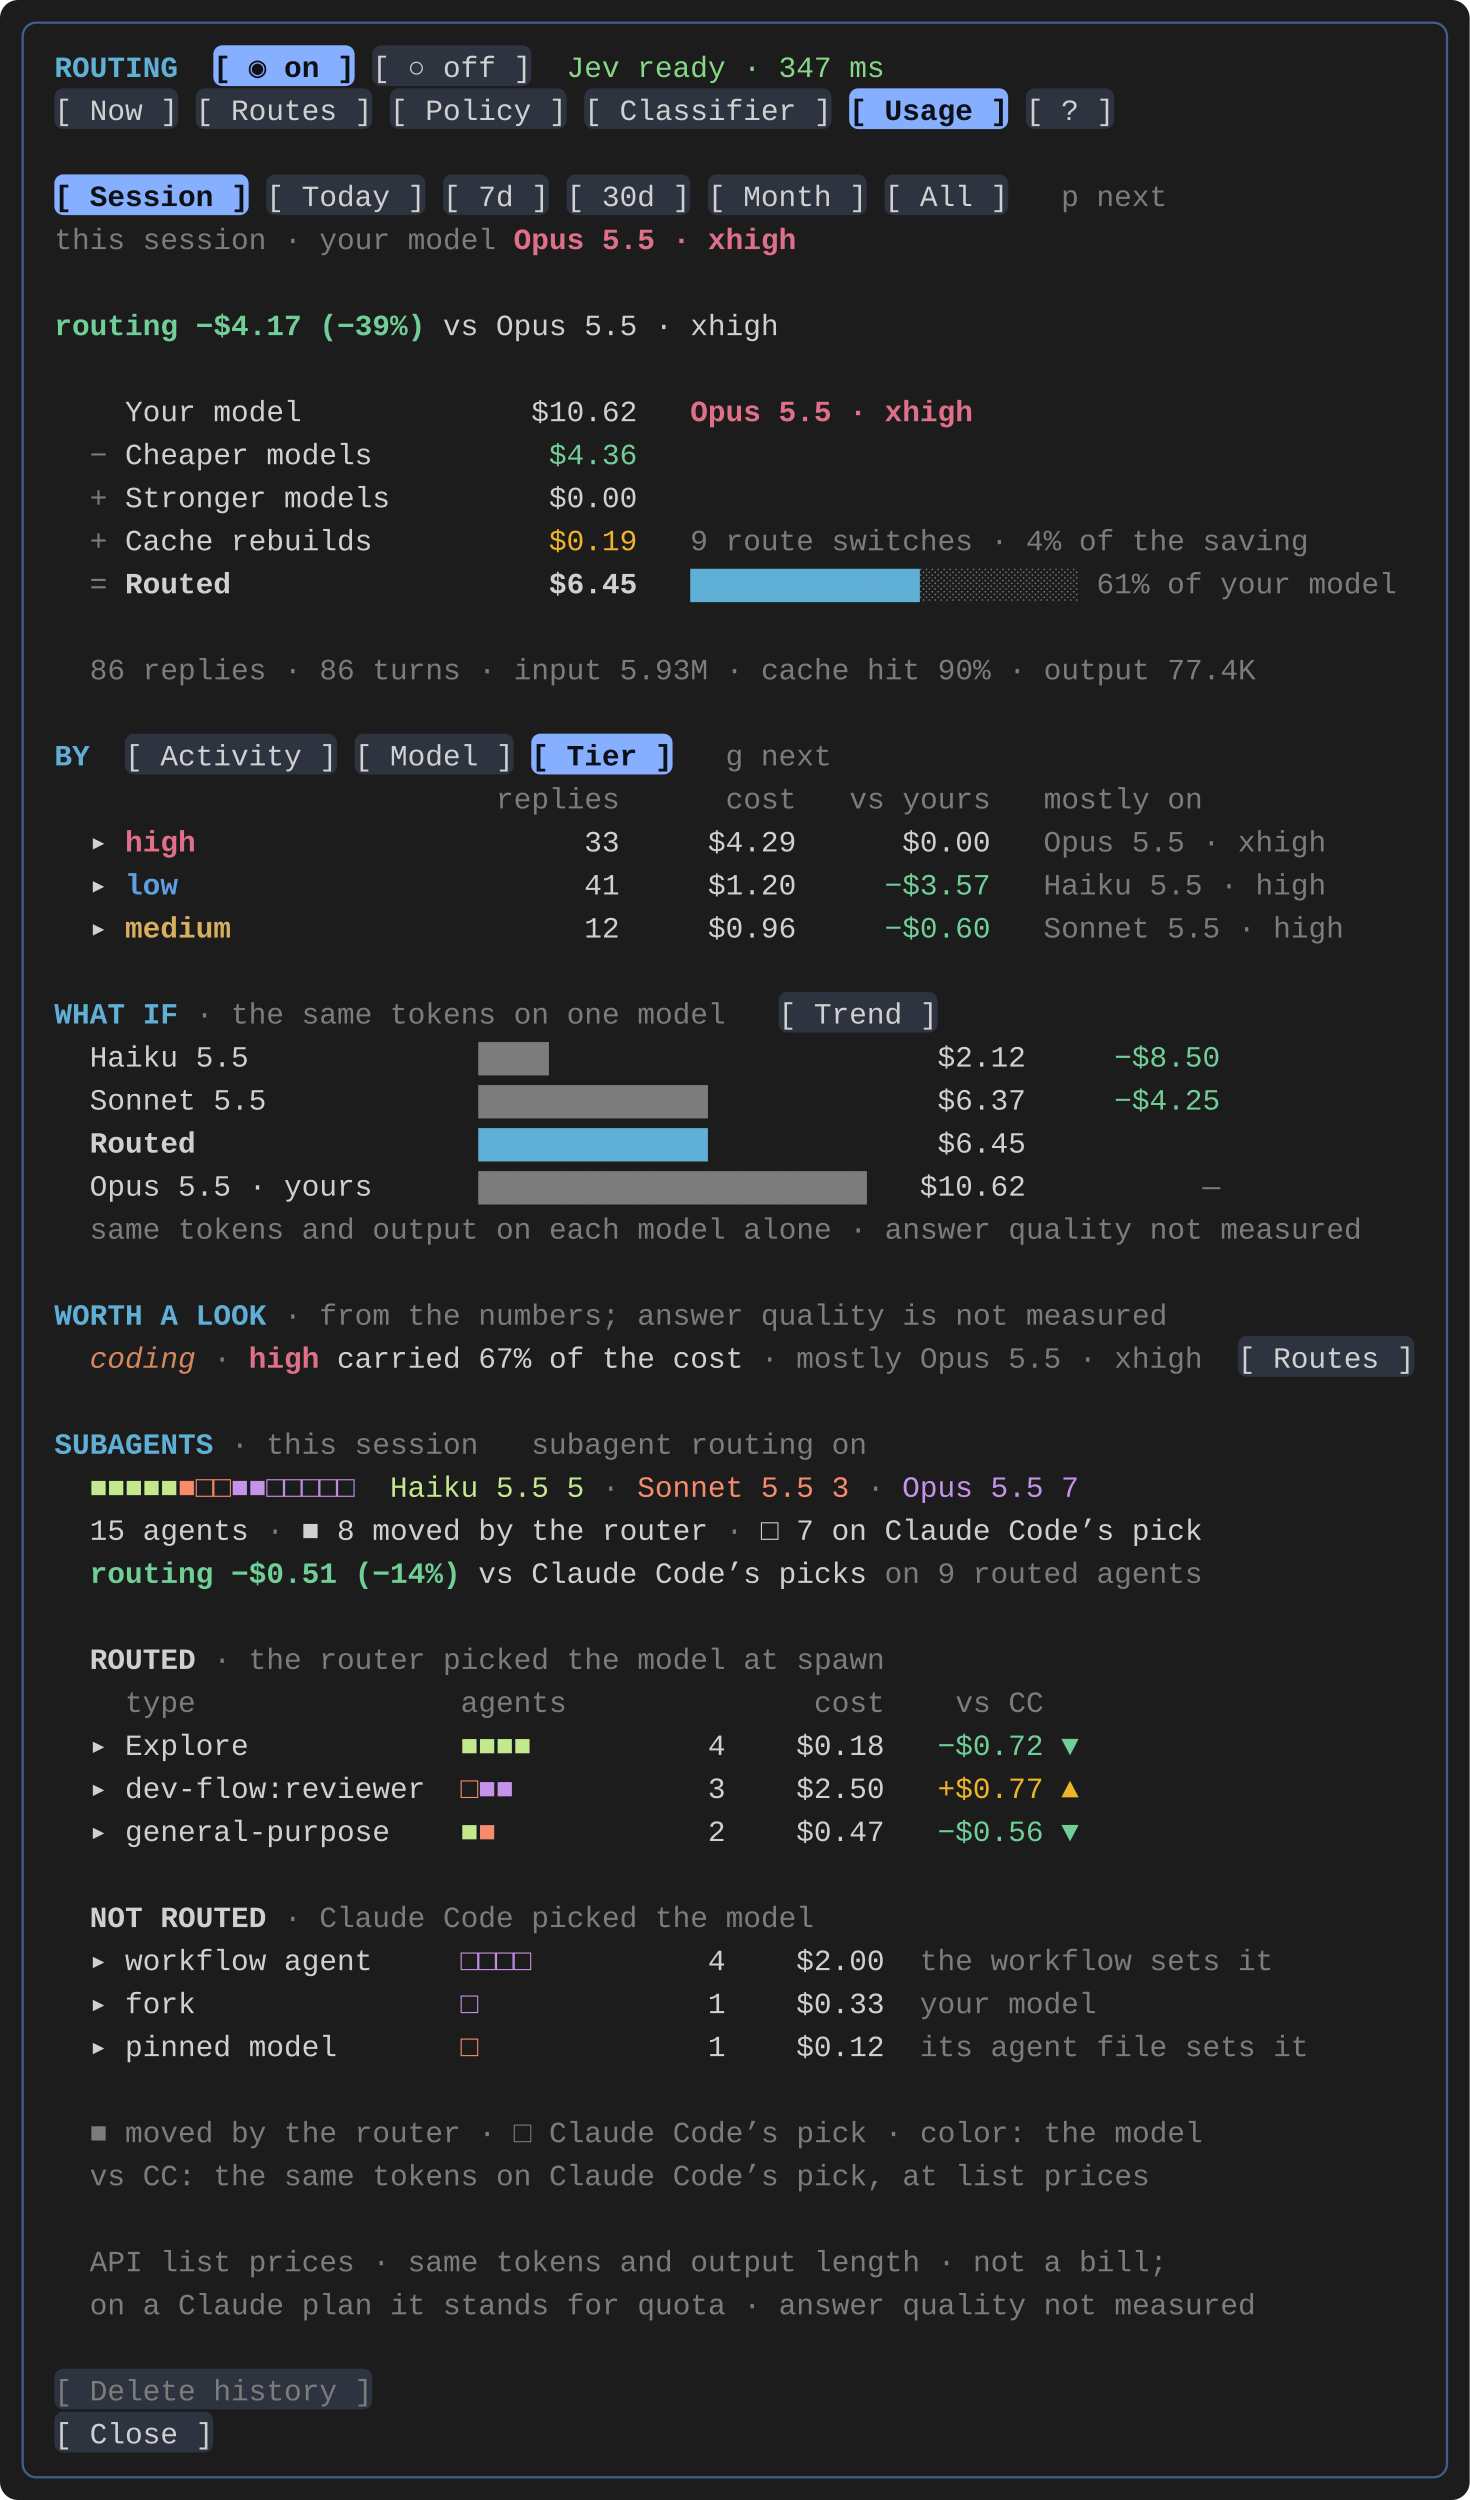
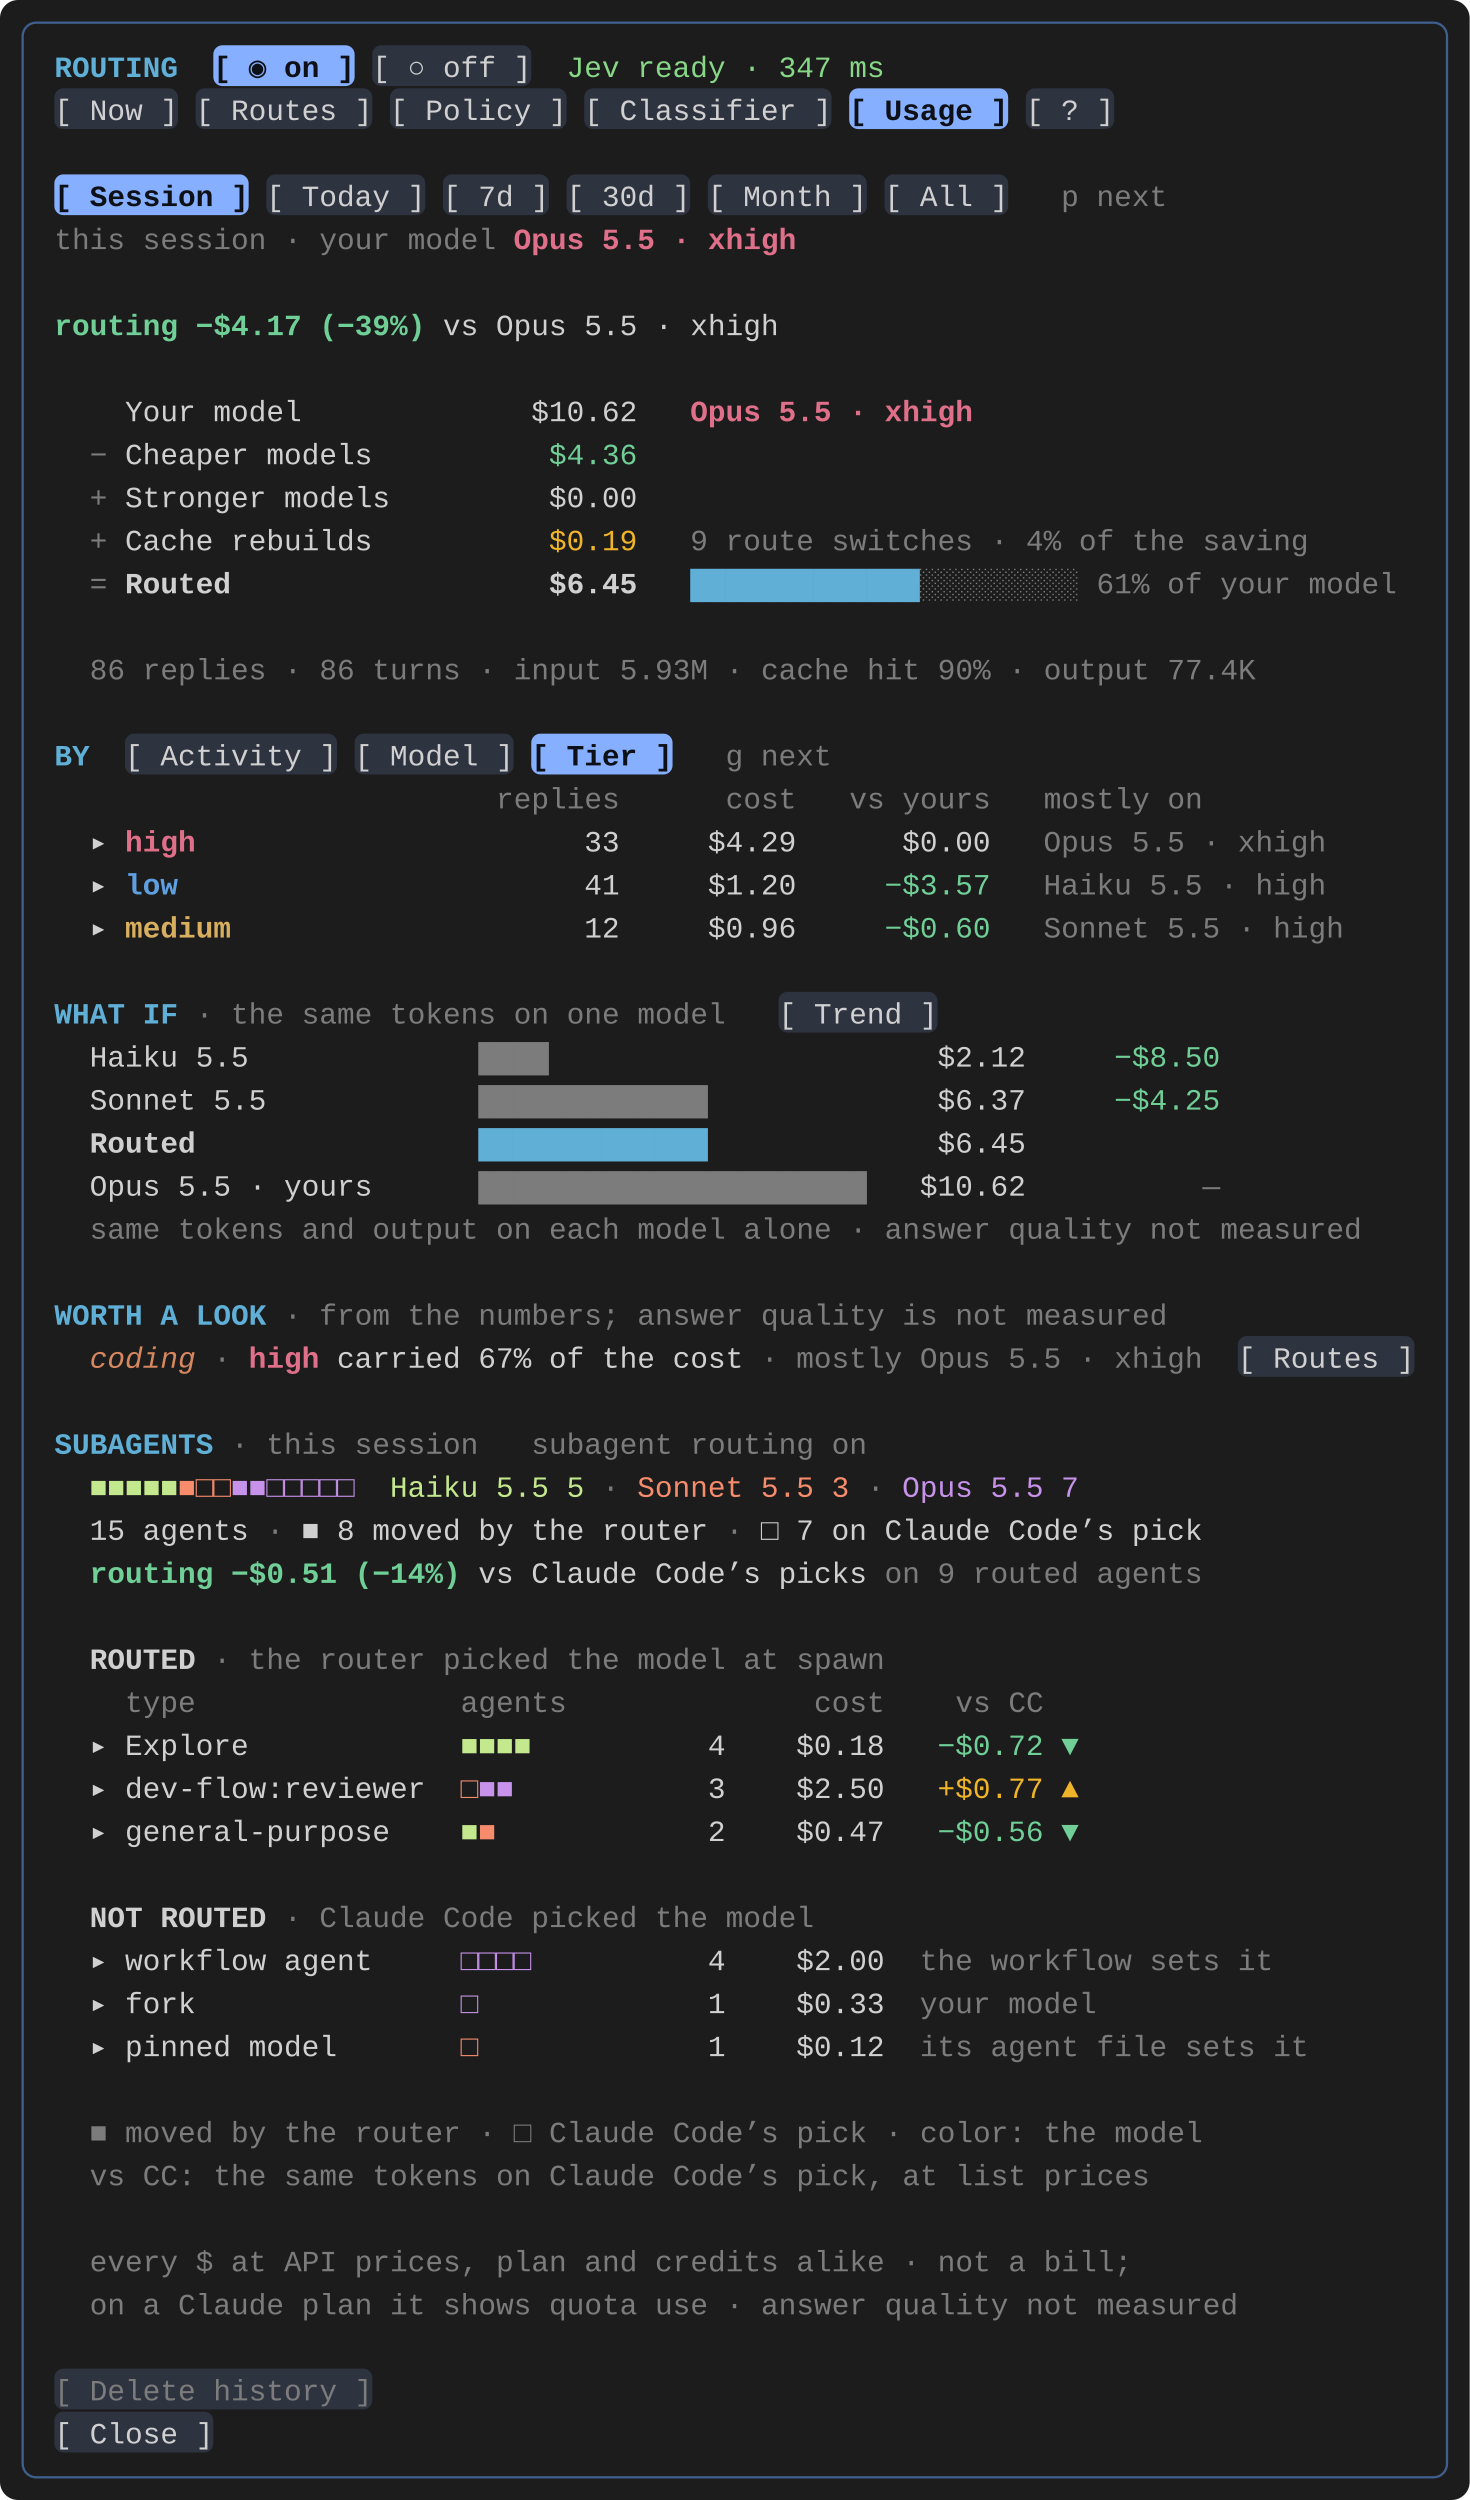
<svg xmlns="http://www.w3.org/2000/svg" viewBox="0 0 649 1104" role="img" aria-labelledby="title desc">
  <style>
    text { font-family: ui-monospace, SFMono-Regular, Menlo, Consolas, 'Liberation Mono', monospace; font-size: 13px; }
    .cap { font-family: system-ui, -apple-system, 'Segoe UI', sans-serif; font-size: 12px; fill: #9a988f; }
  </style>
  <rect width="649" height="1104" rx="8" fill="#1c1c1c" />
  <rect x="10" y="10" width="629" height="1084" rx="6" fill="none" stroke="#3f5f8f" />
  <text x="24.0" y="34" fill="#5fafd7" font-weight="700" xml:space="preserve">ROUTING</text>
  <rect x="94.2" y="20" width="62.4" height="18" rx="4" fill="#87afff" />
  <text x="94.2" y="34" fill="#0d1016" font-weight="700" xml:space="preserve">[ ◉ on ]</text>
  <rect x="164.4" y="20" width="70.2" height="18" rx="4" fill="#2e3340" />
  <text x="164.4" y="34" fill="#d0d0d0" xml:space="preserve">[ ○ off ]</text>
  <text x="250.2" y="34" fill="#87d787" xml:space="preserve">Jev ready · 347 ms</text>
  <rect x="24.0" y="39" width="54.6" height="18" rx="4" fill="#2e3340" />
  <text x="24.0" y="53" fill="#d0d0d0" xml:space="preserve">[ Now ]</text>
  <rect x="86.4" y="39" width="78.0" height="18" rx="4" fill="#2e3340" />
  <text x="86.4" y="53" fill="#d0d0d0" xml:space="preserve">[ Routes ]</text>
  <rect x="172.2" y="39" width="78.0" height="18" rx="4" fill="#2e3340" />
  <text x="172.2" y="53" fill="#d0d0d0" xml:space="preserve">[ Policy ]</text>
  <rect x="258.0" y="39" width="109.2" height="18" rx="4" fill="#2e3340" />
  <text x="258.0" y="53" fill="#d0d0d0" xml:space="preserve">[ Classifier ]</text>
  <rect x="375.0" y="39" width="70.2" height="18" rx="4" fill="#87afff" />
  <text x="375.0" y="53" fill="#0d1016" font-weight="700" xml:space="preserve">[ Usage ]</text>
  <rect x="453.0" y="39" width="39.0" height="18" rx="4" fill="#2e3340" />
  <text x="453.0" y="53" fill="#d0d0d0" xml:space="preserve">[ ? ]</text>
  <rect x="24.0" y="77" width="85.8" height="18" rx="4" fill="#87afff" />
  <text x="24.0" y="91" fill="#0d1016" font-weight="700" xml:space="preserve">[ Session ]</text>
  <rect x="117.6" y="77" width="70.2" height="18" rx="4" fill="#2e3340" />
  <text x="117.6" y="91" fill="#d0d0d0" xml:space="preserve">[ Today ]</text>
  <rect x="195.6" y="77" width="46.8" height="18" rx="4" fill="#2e3340" />
  <text x="195.6" y="91" fill="#d0d0d0" xml:space="preserve">[ 7d ]</text>
  <rect x="250.2" y="77" width="54.6" height="18" rx="4" fill="#2e3340" />
  <text x="250.2" y="91" fill="#d0d0d0" xml:space="preserve">[ 30d ]</text>
  <rect x="312.6" y="77" width="70.2" height="18" rx="4" fill="#2e3340" />
  <text x="312.6" y="91" fill="#d0d0d0" xml:space="preserve">[ Month ]</text>
  <rect x="390.6" y="77" width="54.6" height="18" rx="4" fill="#2e3340" />
  <text x="390.6" y="91" fill="#d0d0d0" xml:space="preserve">[ All ]</text>
  <text x="453.0" y="91" fill="#7c7c7c" xml:space="preserve">  p next</text>
  <text x="24.0" y="110" fill="#7c7c7c" xml:space="preserve">this session · your model </text>
  <text x="226.8" y="110" fill="#e0708a" font-weight="700" xml:space="preserve">Opus 5.5 · xhigh</text>
  <text x="24.0" y="148" fill="#6fcf97" font-weight="700" xml:space="preserve">routing −$4.17 (−39%)</text>
  <text x="187.8" y="148" fill="#d0d0d0" xml:space="preserve"> vs Opus 5.5 · xhigh</text>
  <text x="55.2" y="186" fill="#d0d0d0" xml:space="preserve">Your model</text>
  <text x="211.2" y="186" fill="#d0d0d0" xml:space="preserve">   $10.62</text>
  <text x="304.8" y="186" fill="#e0708a" font-weight="700" xml:space="preserve">Opus 5.5 · xhigh</text>
  <text x="24.0" y="205" fill="#7c7c7c" xml:space="preserve">  − </text>
  <text x="55.2" y="205" fill="#d0d0d0" xml:space="preserve">Cheaper models</text>
  <text x="211.2" y="205" fill="#6fcf97" xml:space="preserve">    $4.36</text>
  <text x="24.0" y="224" fill="#7c7c7c" xml:space="preserve">  + </text>
  <text x="55.2" y="224" fill="#d0d0d0" xml:space="preserve">Stronger models</text>
  <text x="211.2" y="224" fill="#d0d0d0" xml:space="preserve">    $0.00</text>
  <text x="24.0" y="243" fill="#7c7c7c" xml:space="preserve">  + </text>
  <text x="55.2" y="243" fill="#d0d0d0" xml:space="preserve">Cache rebuilds</text>
  <text x="211.2" y="243" fill="#f0b429" xml:space="preserve">    $0.19</text>
  <text x="304.8" y="243" fill="#7c7c7c" xml:space="preserve">9 route switches · 4% of the saving</text>
  <text x="24.0" y="262" fill="#7c7c7c" xml:space="preserve">  = </text>
  <text x="55.2" y="262" fill="#d0d0d0" font-weight="700" xml:space="preserve">Routed</text>
  <text x="211.2" y="262" fill="#d0d0d0" font-weight="700" xml:space="preserve">    $6.45</text>
  <text x="304.8" y="262" fill="#5fafd7" xml:space="preserve">█████████████</text>
  <text x="406.2" y="262" fill="#7c7c7c" xml:space="preserve">░░░░░░░░░</text>
  <text x="476.4" y="262" fill="#7c7c7c" xml:space="preserve"> 61% of your model</text>
  <text x="24.0" y="300" fill="#7c7c7c" xml:space="preserve">  86 replies · 86 turns · input 5.93M · cache hit 90% · output 77.4K</text>
  <text x="24.0" y="338" fill="#5fafd7" font-weight="700" xml:space="preserve">BY  </text>
  <rect x="55.2" y="324" width="93.6" height="18" rx="4" fill="#2e3340" />
  <text x="55.2" y="338" fill="#d0d0d0" xml:space="preserve">[ Activity ]</text>
  <rect x="156.6" y="324" width="70.2" height="18" rx="4" fill="#2e3340" />
  <text x="156.6" y="338" fill="#d0d0d0" xml:space="preserve">[ Model ]</text>
  <rect x="234.6" y="324" width="62.4" height="18" rx="4" fill="#87afff" />
  <text x="234.6" y="338" fill="#0d1016" font-weight="700" xml:space="preserve">[ Tier ]</text>
  <text x="304.8" y="338" fill="#7c7c7c" xml:space="preserve">  g next</text>
  <text x="24.0" y="357" fill="#7c7c7c" xml:space="preserve">                         replies      cost   vs yours   mostly on</text>
  <text x="39.6" y="376" fill="#d0d0d0" xml:space="preserve">▸</text>
  <text x="55.2" y="376" fill="#e0708a" font-weight="700" xml:space="preserve">high</text>
  <text x="211.2" y="376" fill="#d0d0d0" xml:space="preserve">      33     $4.29</text>
  <text x="351.6" y="376" fill="#d0d0d0" xml:space="preserve">      $0.00</text>
  <text x="437.4" y="376" fill="#7c7c7c" xml:space="preserve">   Opus 5.5 · xhigh</text>
  <text x="39.6" y="395" fill="#d0d0d0" xml:space="preserve">▸</text>
  <text x="55.2" y="395" fill="#5f9fe0" font-weight="700" xml:space="preserve">low</text>
  <text x="211.2" y="395" fill="#d0d0d0" xml:space="preserve">      41     $1.20</text>
  <text x="351.6" y="395" fill="#6fcf97" xml:space="preserve">     −$3.57</text>
  <text x="437.4" y="395" fill="#7c7c7c" xml:space="preserve">   Haiku 5.5 · high</text>
  <text x="39.6" y="414" fill="#d0d0d0" xml:space="preserve">▸</text>
  <text x="55.2" y="414" fill="#d7af5f" font-weight="700" xml:space="preserve">medium</text>
  <text x="211.2" y="414" fill="#d0d0d0" xml:space="preserve">      12     $0.96</text>
  <text x="351.6" y="414" fill="#6fcf97" xml:space="preserve">     −$0.60</text>
  <text x="437.4" y="414" fill="#7c7c7c" xml:space="preserve">   Sonnet 5.5 · high</text>
  <text x="24.0" y="452" fill="#5fafd7" font-weight="700" xml:space="preserve">WHAT IF</text>
  <text x="78.6" y="452" fill="#7c7c7c" xml:space="preserve"> · the same tokens on one model   </text>
  <rect x="343.8" y="438" width="70.2" height="18" rx="4" fill="#2e3340" />
  <text x="343.8" y="452" fill="#d0d0d0" xml:space="preserve">[ Trend ]</text>
  <text x="39.6" y="471" fill="#d0d0d0" xml:space="preserve">Haiku 5.5</text>
  <text x="211.2" y="471" fill="#7c7c7c" xml:space="preserve">████</text>
  <text x="382.8" y="471" fill="#d0d0d0" xml:space="preserve">    $2.12</text>
  <text x="453.0" y="471" fill="#6fcf97" xml:space="preserve">     −$8.50</text>
  <text x="39.6" y="490" fill="#d0d0d0" xml:space="preserve">Sonnet 5.5</text>
  <text x="211.2" y="490" fill="#7c7c7c" xml:space="preserve">█████████████</text>
  <text x="382.8" y="490" fill="#d0d0d0" xml:space="preserve">    $6.37</text>
  <text x="453.0" y="490" fill="#6fcf97" xml:space="preserve">     −$4.25</text>
  <text x="39.6" y="509" fill="#d0d0d0" font-weight="700" xml:space="preserve">Routed</text>
  <text x="211.2" y="509" fill="#5fafd7" xml:space="preserve">█████████████</text>
  <text x="382.8" y="509" fill="#d0d0d0" xml:space="preserve">    $6.45</text>
  <text x="39.6" y="528" fill="#d0d0d0" xml:space="preserve">Opus 5.5 · yours</text>
  <text x="211.2" y="528" fill="#7c7c7c" xml:space="preserve">██████████████████████</text>
  <text x="382.8" y="528" fill="#d0d0d0" xml:space="preserve">   $10.62</text>
  <text x="453.0" y="528" fill="#7c7c7c" xml:space="preserve">          —</text>
  <text x="24.0" y="547" fill="#7c7c7c" xml:space="preserve">  same tokens and output on each model alone · answer quality not measured</text>
  <text x="24.0" y="585" fill="#5fafd7" font-weight="700" xml:space="preserve">WORTH A LOOK</text>
  <text x="117.6" y="585" fill="#7c7c7c" xml:space="preserve"> · from the numbers; answer quality is not measured</text>
  <text x="39.6" y="604" fill="#d7875f" font-style="italic" xml:space="preserve">coding</text>
  <text x="86.4" y="604" fill="#7c7c7c" xml:space="preserve"> · </text>
  <text x="109.8" y="604" fill="#e0708a" font-weight="700" xml:space="preserve">high</text>
  <text x="141.0" y="604" fill="#d0d0d0" xml:space="preserve"> carried 67% of the cost</text>
  <text x="328.2" y="604" fill="#7c7c7c" xml:space="preserve"> · mostly Opus 5.5 · xhigh</text>
  <rect x="546.6" y="590" width="78.0" height="18" rx="4" fill="#2e3340" />
  <text x="546.6" y="604" fill="#d0d0d0" xml:space="preserve">[ Routes ]</text>
  <text x="24.0" y="642" fill="#5fafd7" font-weight="700" xml:space="preserve">SUBAGENTS</text>
  <text x="94.2" y="642" fill="#7c7c7c" xml:space="preserve"> · this session   subagent routing on</text>
  <text x="39.6" y="661" fill="#c3e88d" xml:space="preserve">■■■■■</text>
  <text x="78.6" y="661" fill="#f78c6c" xml:space="preserve">■</text>
  <text x="86.4" y="661" fill="#f78c6c" xml:space="preserve">□□</text>
  <text x="102.0" y="661" fill="#c792ea" xml:space="preserve">■■</text>
  <text x="117.6" y="661" fill="#c792ea" xml:space="preserve">□□□□□</text>
  <text x="172.2" y="661" fill="#c3e88d" xml:space="preserve">Haiku 5.5 5</text>
  <text x="258.0" y="661" fill="#7c7c7c" xml:space="preserve"> · </text>
  <text x="281.4" y="661" fill="#f78c6c" xml:space="preserve">Sonnet 5.5 3</text>
  <text x="375.0" y="661" fill="#7c7c7c" xml:space="preserve"> · </text>
  <text x="398.4" y="661" fill="#c792ea" xml:space="preserve">Opus 5.5 7</text>
  <text x="24.0" y="680" fill="#d0d0d0" xml:space="preserve">  15 agents</text>
  <text x="109.8" y="680" fill="#7c7c7c" xml:space="preserve"> · </text>
  <text x="133.2" y="680" fill="#d0d0d0" xml:space="preserve">■ 8 moved by the router</text>
  <text x="312.6" y="680" fill="#7c7c7c" xml:space="preserve"> · </text>
  <text x="336.0" y="680" fill="#d0d0d0" xml:space="preserve">□ 7 on Claude Code’s pick</text>
  <text x="39.6" y="699" fill="#6fcf97" font-weight="700" xml:space="preserve">routing −$0.51 (−14%)</text>
  <text x="203.4" y="699" fill="#d0d0d0" xml:space="preserve"> vs Claude Code’s picks</text>
  <text x="382.8" y="699" fill="#7c7c7c" xml:space="preserve"> on 9 routed agents</text>
  <text x="24.0" y="737" fill="#d0d0d0" font-weight="700" xml:space="preserve">  ROUTED</text>
  <text x="86.4" y="737" fill="#7c7c7c" xml:space="preserve"> · the router picked the model at spawn</text>
  <text x="24.0" y="756" fill="#7c7c7c" xml:space="preserve">    type               agents              cost    vs CC</text>
  <text x="39.6" y="775" fill="#d0d0d0" xml:space="preserve">▸</text>
  <text x="55.2" y="775" fill="#d0d0d0" xml:space="preserve">Explore</text>
  <text x="203.4" y="775" fill="#c3e88d" xml:space="preserve">■■■■</text>
  <text x="297.0" y="775" fill="#d0d0d0" xml:space="preserve">  4</text>
  <text x="320.4" y="775" fill="#d0d0d0" xml:space="preserve">    $0.18</text>
  <text x="390.6" y="775" fill="#6fcf97" xml:space="preserve">   −$0.72 ▼</text>
  <text x="39.6" y="794" fill="#d0d0d0" xml:space="preserve">▸</text>
  <text x="55.2" y="794" fill="#d0d0d0" xml:space="preserve">dev-flow:reviewer</text>
  <text x="203.4" y="794" fill="#f78c6c" xml:space="preserve">□</text>
  <text x="211.2" y="794" fill="#c792ea" xml:space="preserve">■■</text>
  <text x="297.0" y="794" fill="#d0d0d0" xml:space="preserve">  3</text>
  <text x="320.4" y="794" fill="#d0d0d0" xml:space="preserve">    $2.50</text>
  <text x="390.6" y="794" fill="#f0b429" xml:space="preserve">   +$0.77 ▲</text>
  <text x="39.6" y="813" fill="#d0d0d0" xml:space="preserve">▸</text>
  <text x="55.2" y="813" fill="#d0d0d0" xml:space="preserve">general-purpose</text>
  <text x="203.4" y="813" fill="#c3e88d" xml:space="preserve">■</text>
  <text x="211.2" y="813" fill="#f78c6c" xml:space="preserve">■</text>
  <text x="297.0" y="813" fill="#d0d0d0" xml:space="preserve">  2</text>
  <text x="320.4" y="813" fill="#d0d0d0" xml:space="preserve">    $0.47</text>
  <text x="390.6" y="813" fill="#6fcf97" xml:space="preserve">   −$0.56 ▼</text>
  <text x="24.0" y="851" fill="#d0d0d0" font-weight="700" xml:space="preserve">  NOT ROUTED</text>
  <text x="117.6" y="851" fill="#7c7c7c" xml:space="preserve"> · Claude Code picked the model</text>
  <text x="39.6" y="870" fill="#d0d0d0" xml:space="preserve">▸</text>
  <text x="55.2" y="870" fill="#d0d0d0" xml:space="preserve">workflow agent</text>
  <text x="203.4" y="870" fill="#c792ea" xml:space="preserve">□□□□</text>
  <text x="297.0" y="870" fill="#d0d0d0" xml:space="preserve">  4</text>
  <text x="320.4" y="870" fill="#d0d0d0" xml:space="preserve">    $2.00</text>
  <text x="390.6" y="870" fill="#7c7c7c" xml:space="preserve">  the workflow sets it</text>
  <text x="39.6" y="889" fill="#d0d0d0" xml:space="preserve">▸</text>
  <text x="55.2" y="889" fill="#d0d0d0" xml:space="preserve">fork</text>
  <text x="203.4" y="889" fill="#c792ea" xml:space="preserve">□</text>
  <text x="297.0" y="889" fill="#d0d0d0" xml:space="preserve">  1</text>
  <text x="320.4" y="889" fill="#d0d0d0" xml:space="preserve">    $0.33</text>
  <text x="390.6" y="889" fill="#7c7c7c" xml:space="preserve">  your model</text>
  <text x="39.6" y="908" fill="#d0d0d0" xml:space="preserve">▸</text>
  <text x="55.2" y="908" fill="#d0d0d0" xml:space="preserve">pinned model</text>
  <text x="203.4" y="908" fill="#f78c6c" xml:space="preserve">□</text>
  <text x="297.0" y="908" fill="#d0d0d0" xml:space="preserve">  1</text>
  <text x="320.4" y="908" fill="#d0d0d0" xml:space="preserve">    $0.12</text>
  <text x="390.6" y="908" fill="#7c7c7c" xml:space="preserve">  its agent file sets it</text>
  <text x="24.0" y="946" fill="#7c7c7c" xml:space="preserve">  ■ moved by the router · □ Claude Code’s pick · color: the model</text>
  <text x="24.0" y="965" fill="#7c7c7c" xml:space="preserve">  vs CC: the same tokens on Claude Code’s pick, at list prices</text>
-   <text x="24.0" y="1003" fill="#7c7c7c" xml:space="preserve">  API list prices · same tokens and output length · not a bill;</text>
-   <text x="24.0" y="1022" fill="#7c7c7c" xml:space="preserve">  on a Claude plan it stands for quota · answer quality not measured</text>
+   <text x="24.0" y="1003" fill="#7c7c7c" xml:space="preserve">  every $ at API prices, plan and credits alike · not a bill;</text>
+   <text x="24.0" y="1022" fill="#7c7c7c" xml:space="preserve">  on a Claude plan it shows quota use · answer quality not measured</text>
  <rect x="24.0" y="1046" width="140.4" height="18" rx="4" fill="#2e3340" />
  <text x="24.0" y="1060" fill="#7c7c7c" xml:space="preserve">[ Delete history ]</text>
  <rect x="24.0" y="1065" width="70.2" height="18" rx="4" fill="#2e3340" />
  <text x="24.0" y="1079" fill="#d0d0d0" xml:space="preserve">[ Close ]</text>
</svg>
